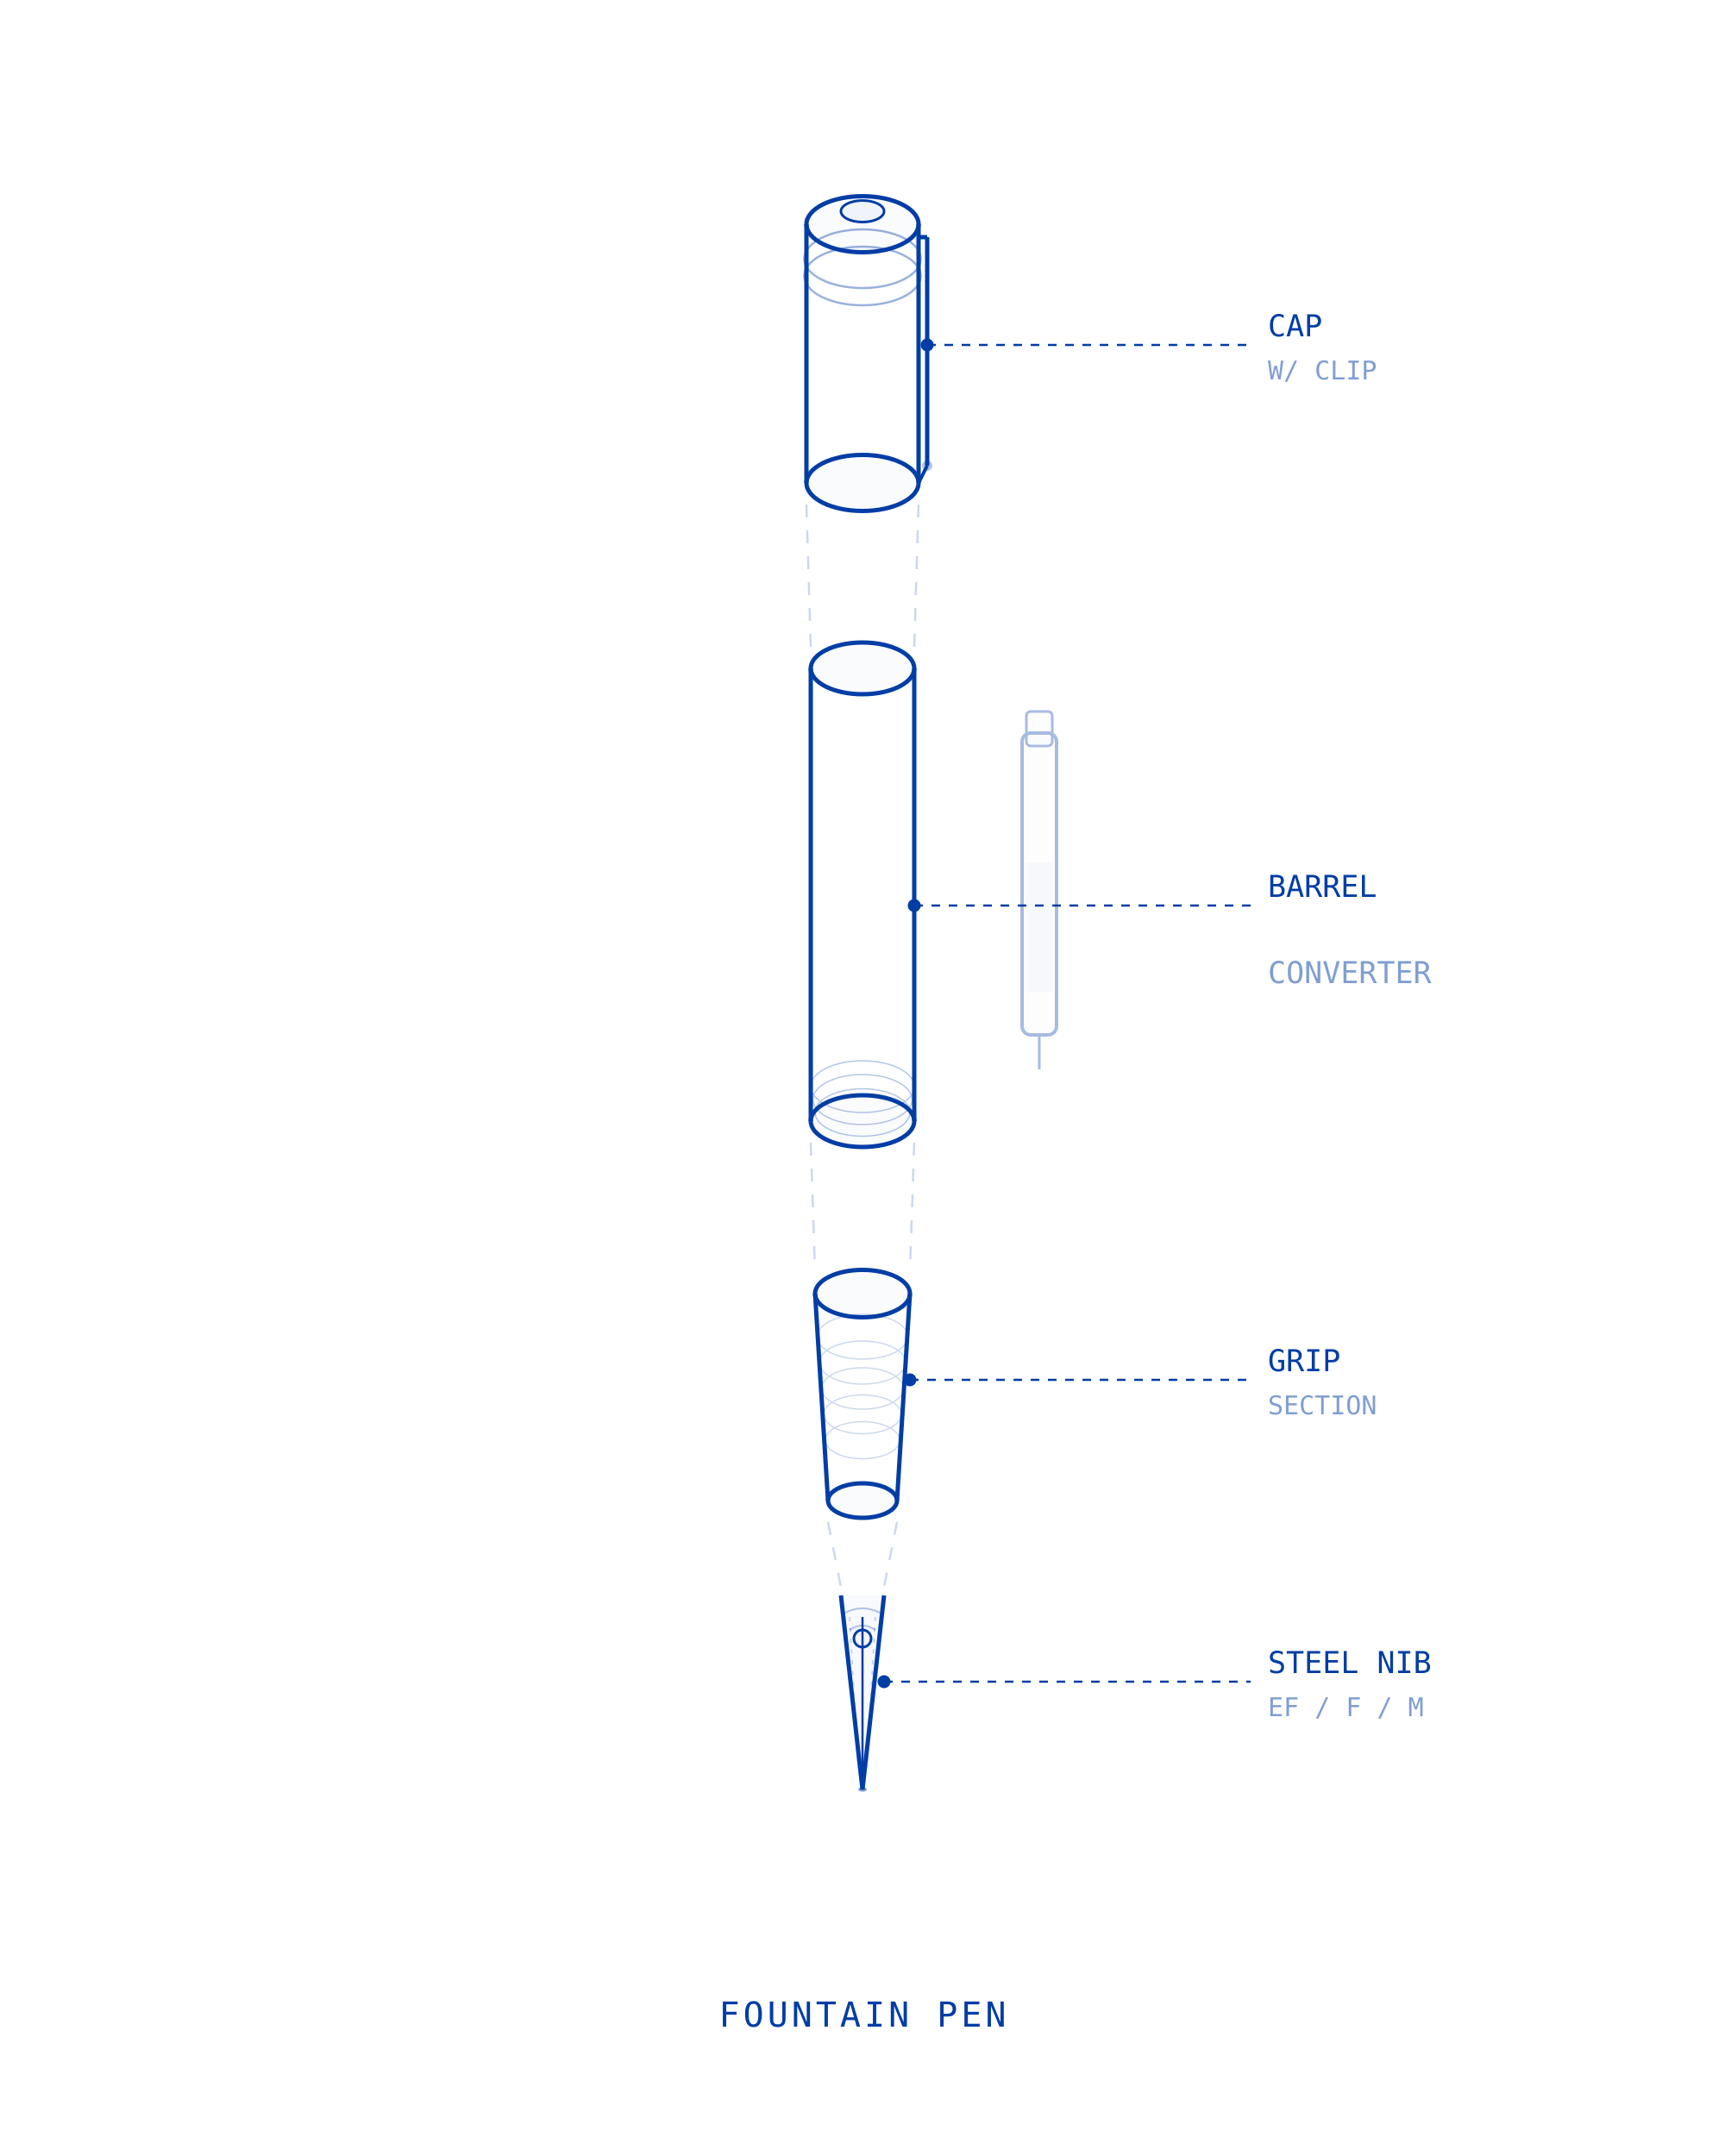
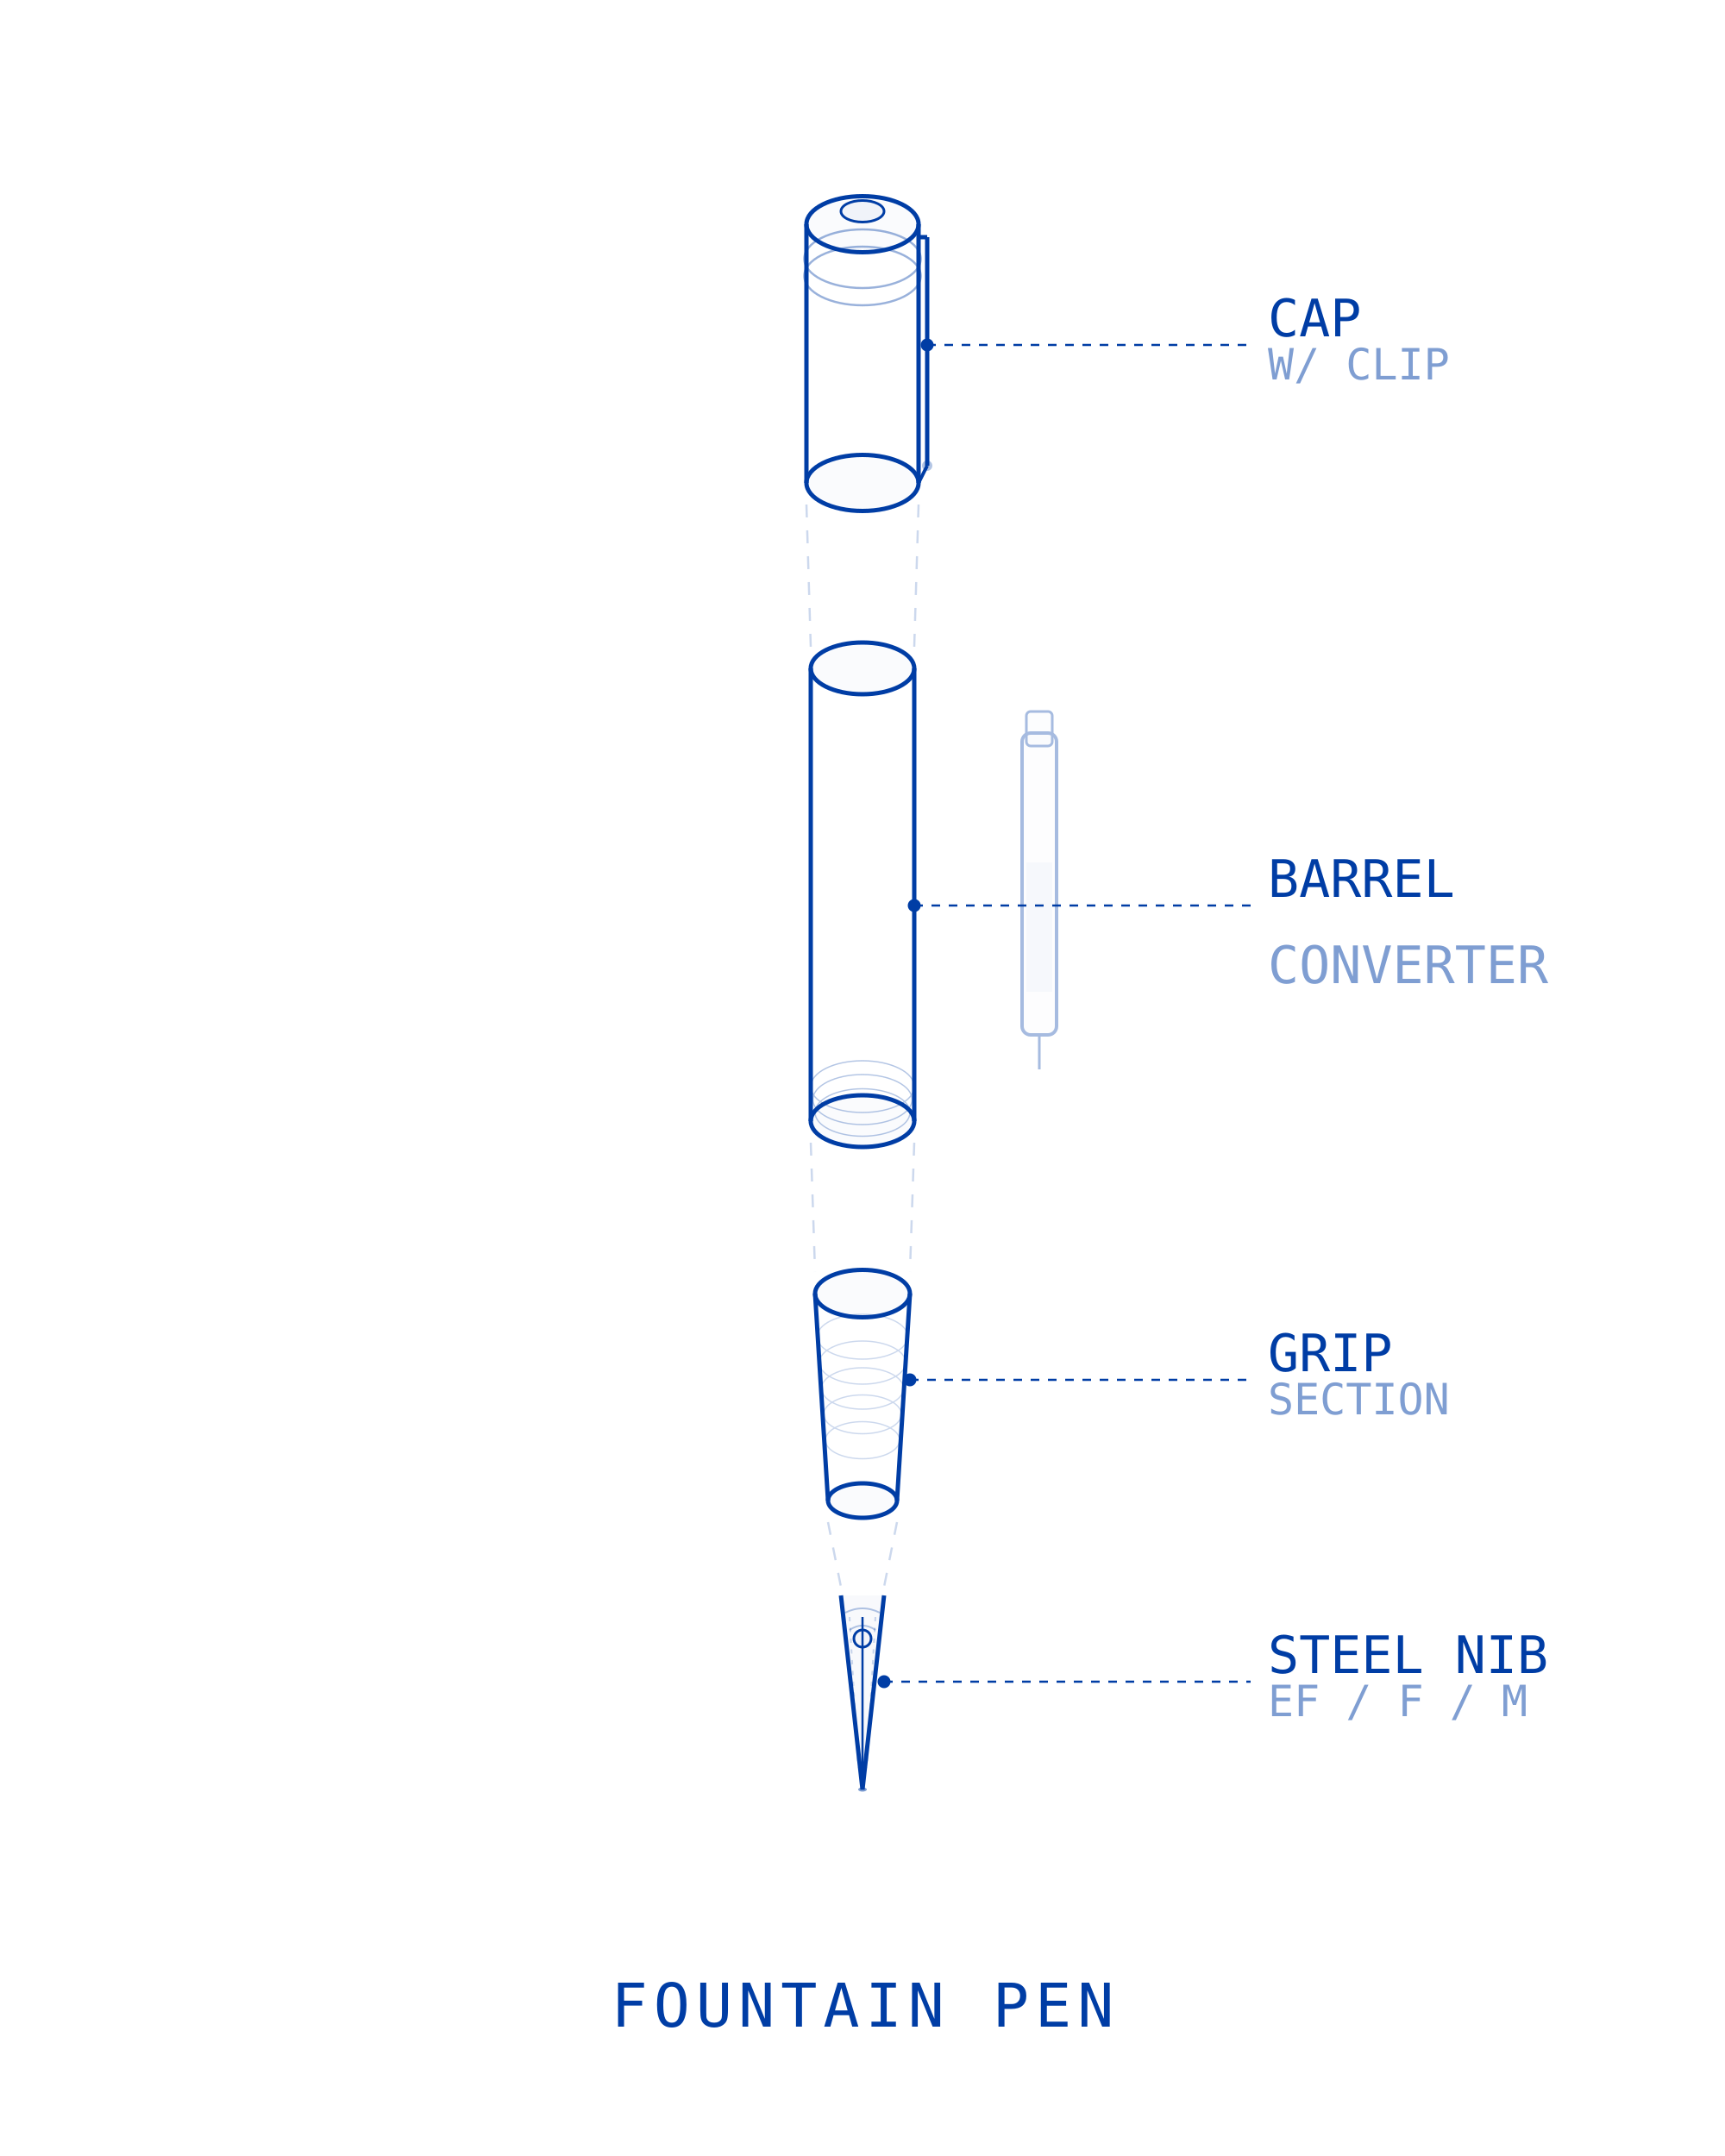
<svg xmlns="http://www.w3.org/2000/svg" viewBox="0 0 400 500" fill="none">
  <g>
    <ellipse cx="200" cy="52" rx="13" ry="6.5" stroke="#003DA5" stroke-width="1" fill="rgba(0,61,165,0.02)" />
    <line x1="187" y1="52" x2="187" y2="112" stroke="#003DA5" stroke-width="1" />
    <line x1="213" y1="52" x2="213" y2="112" stroke="#003DA5" stroke-width="1" />
    <ellipse cx="200" cy="112" rx="13" ry="6.5" stroke="#003DA5" stroke-width="1" fill="rgba(0,61,165,0.02)" />
    <ellipse cx="200" cy="60" rx="13.5" ry="6.8" stroke="#003DA5" stroke-width="0.5" fill="none" opacity="0.4" />
    <ellipse cx="200" cy="64" rx="13.5" ry="6.8" stroke="#003DA5" stroke-width="0.5" fill="none" opacity="0.4" />
    <line x1="213" y1="55" x2="215" y2="55" stroke="#003DA5" stroke-width="1" />
    <line x1="215" y1="55" x2="215" y2="108" stroke="#003DA5" stroke-width="1" />
    <line x1="215" y1="108" x2="213" y2="112" stroke="#003DA5" stroke-width="0.8" />
    <circle cx="215" cy="108" r="1.2" fill="#003DA5" opacity="0.3" />
    <ellipse cx="200" cy="49" rx="5" ry="2.5" stroke="#003DA5" stroke-width="0.6" fill="rgba(0,61,165,0.04)" />
  </g>
  <g>
    <ellipse cx="200" cy="155" rx="12" ry="6" stroke="#003DA5" stroke-width="1" fill="rgba(0,61,165,0.02)" />
    <line x1="188" y1="155" x2="188" y2="260" stroke="#003DA5" stroke-width="1" />
    <line x1="212" y1="155" x2="212" y2="260" stroke="#003DA5" stroke-width="1" />
    <ellipse cx="200" cy="260" rx="12" ry="6" stroke="#003DA5" stroke-width="1" fill="rgba(0,61,165,0.02)" />
    <g stroke="#003DA5" stroke-width="0.3" opacity="0.3">
      <ellipse cx="200" cy="252" rx="12" ry="6" fill="none" />
      <ellipse cx="200" cy="255" rx="11.5" ry="5.8" fill="none" />
      <ellipse cx="200" cy="258" rx="11" ry="5.5" fill="none" />
    </g>
  </g>
  <g opacity="0.35">
    <rect x="237" y="170" width="8" height="70" rx="2" stroke="#003DA5" stroke-width="0.8" fill="rgba(0,61,165,0.02)" />
    <rect x="238" y="200" width="6" height="30" fill="rgba(0,61,165,0.08)" stroke="none" />
    <rect x="238" y="165" width="6" height="8" rx="1" stroke="#003DA5" stroke-width="0.6" fill="rgba(0,61,165,0.04)" />
    <line x1="241" y1="240" x2="241" y2="248" stroke="#003DA5" stroke-width="0.6" />
  </g>
  <g>
    <ellipse cx="200" cy="300" rx="11" ry="5.5" stroke="#003DA5" stroke-width="1" fill="rgba(0,61,165,0.02)" />
    <line x1="189" y1="300" x2="192" y2="348" stroke="#003DA5" stroke-width="1" />
    <line x1="211" y1="300" x2="208" y2="348" stroke="#003DA5" stroke-width="1" />
    <ellipse cx="200" cy="348" rx="8" ry="4" stroke="#003DA5" stroke-width="1" fill="rgba(0,61,165,0.02)" />
    <g stroke="#003DA5" stroke-width="0.3" opacity="0.2">
      <ellipse cx="200" cy="310" rx="10.5" ry="5.2" fill="none" />
      <ellipse cx="200" cy="316" rx="10" ry="5" fill="none" />
      <ellipse cx="200" cy="322" rx="9.5" ry="4.8" fill="none" />
      <ellipse cx="200" cy="328" rx="9" ry="4.5" fill="none" />
      <ellipse cx="200" cy="334" rx="8.6" ry="4.3" fill="none" />
    </g>
  </g>
  <g>
    <path d="M195,370 L200,415 L205,370" stroke="#003DA5" stroke-width="1" fill="rgba(0,61,165,0.03)" />
    <line x1="200" y1="375" x2="200" y2="413" stroke="#003DA5" stroke-width="0.5" />
    <circle cx="200" cy="380" r="2" stroke="#003DA5" stroke-width="0.6" fill="rgba(0,61,165,0.02)" />
    <path d="M196,374 Q200,372 204,374" stroke="#003DA5" stroke-width="0.4" fill="none" opacity="0.3" />
    <path d="M197,378 Q200,376 203,378" stroke="#003DA5" stroke-width="0.4" fill="none" opacity="0.3" />
    <ellipse cx="200" cy="415" rx="1" ry="0.5" fill="#003DA5" opacity="0.5" />
    <path d="M197,375 L199,410" stroke="#003DA5" stroke-width="0.4" opacity="0.2" stroke-dasharray="1 1.5" />
    <path d="M203,375 L201,410" stroke="#003DA5" stroke-width="0.4" opacity="0.2" stroke-dasharray="1 1.5" />
  </g>
  <g stroke="#003DA5" stroke-width="0.5" stroke-dasharray="3 3" opacity="0.2">
    <line x1="187" y1="117" x2="188" y2="150" />
    <line x1="213" y1="117" x2="212" y2="150" />
    <line x1="188" y1="265" x2="189" y2="295" />
    <line x1="212" y1="265" x2="211" y2="295" />
    <line x1="192" y1="353" x2="195" y2="368" />
    <line x1="208" y1="353" x2="205" y2="368" />
  </g>
  <g>
    <line x1="215" y1="80" x2="290" y2="80" stroke="#003DA5" stroke-width="0.5" stroke-dasharray="2 2" />
    <circle cx="215" cy="80" r="1.5" fill="#003DA5" />
-     <text x="294" y="78" font-family="'Doto', monospace" font-size="7" fill="#003DA5">CAP</text>
-     <text x="294" y="88" font-family="'Doto', monospace" font-size="6" fill="#003DA5" opacity="0.5">W/ CLIP</text>
+     <text x="294" y="78" font-family="'Doto', monospace" font-size="12" fill="#003DA5">CAP</text>
+     <text x="294" y="88" font-family="'Doto', monospace" font-size="10" fill="#003DA5" opacity="0.5">W/ CLIP</text>
    <line x1="212" y1="210" x2="290" y2="210" stroke="#003DA5" stroke-width="0.5" stroke-dasharray="2 2" />
    <circle cx="212" cy="210" r="1.5" fill="#003DA5" />
-     <text x="294" y="208" font-family="'Doto', monospace" font-size="7" fill="#003DA5">BARREL</text>
+     <text x="294" y="208" font-family="'Doto', monospace" font-size="12" fill="#003DA5">BARREL</text>
    <line x1="245" y1="210" x2="290" y2="210" stroke="#003DA5" stroke-width="0.5" opacity="0" />
-     <text x="294" y="228" font-family="'Doto', monospace" font-size="7" fill="#003DA5" opacity="0.5">CONVERTER</text>
+     <text x="294" y="228" font-family="'Doto', monospace" font-size="12" fill="#003DA5" opacity="0.5">CONVERTER</text>
    <line x1="211" y1="320" x2="290" y2="320" stroke="#003DA5" stroke-width="0.5" stroke-dasharray="2 2" />
    <circle cx="211" cy="320" r="1.5" fill="#003DA5" />
-     <text x="294" y="318" font-family="'Doto', monospace" font-size="7" fill="#003DA5">GRIP</text>
-     <text x="294" y="328" font-family="'Doto', monospace" font-size="6" fill="#003DA5" opacity="0.5">SECTION</text>
+     <text x="294" y="318" font-family="'Doto', monospace" font-size="12" fill="#003DA5">GRIP</text>
+     <text x="294" y="328" font-family="'Doto', monospace" font-size="10" fill="#003DA5" opacity="0.5">SECTION</text>
    <line x1="205" y1="390" x2="290" y2="390" stroke="#003DA5" stroke-width="0.5" stroke-dasharray="2 2" />
    <circle cx="205" cy="390" r="1.5" fill="#003DA5" />
-     <text x="294" y="388" font-family="'Doto', monospace" font-size="7" fill="#003DA5">STEEL NIB</text>
-     <text x="294" y="398" font-family="'Doto', monospace" font-size="6" fill="#003DA5" opacity="0.5">EF / F / M</text>
+     <text x="294" y="388" font-family="'Doto', monospace" font-size="12" fill="#003DA5">STEEL NIB</text>
+     <text x="294" y="398" font-family="'Doto', monospace" font-size="10" fill="#003DA5" opacity="0.5">EF / F / M</text>
  </g>
-   <text x="200" y="470" font-family="'Doto', monospace" font-size="8" fill="#003DA5" text-anchor="middle" letter-spacing="0.1em">
+   <text x="200" y="470" font-family="'Doto', monospace" font-size="14" fill="#003DA5" text-anchor="middle" letter-spacing="0.1em">
    FOUNTAIN PEN
  </text>
</svg>
